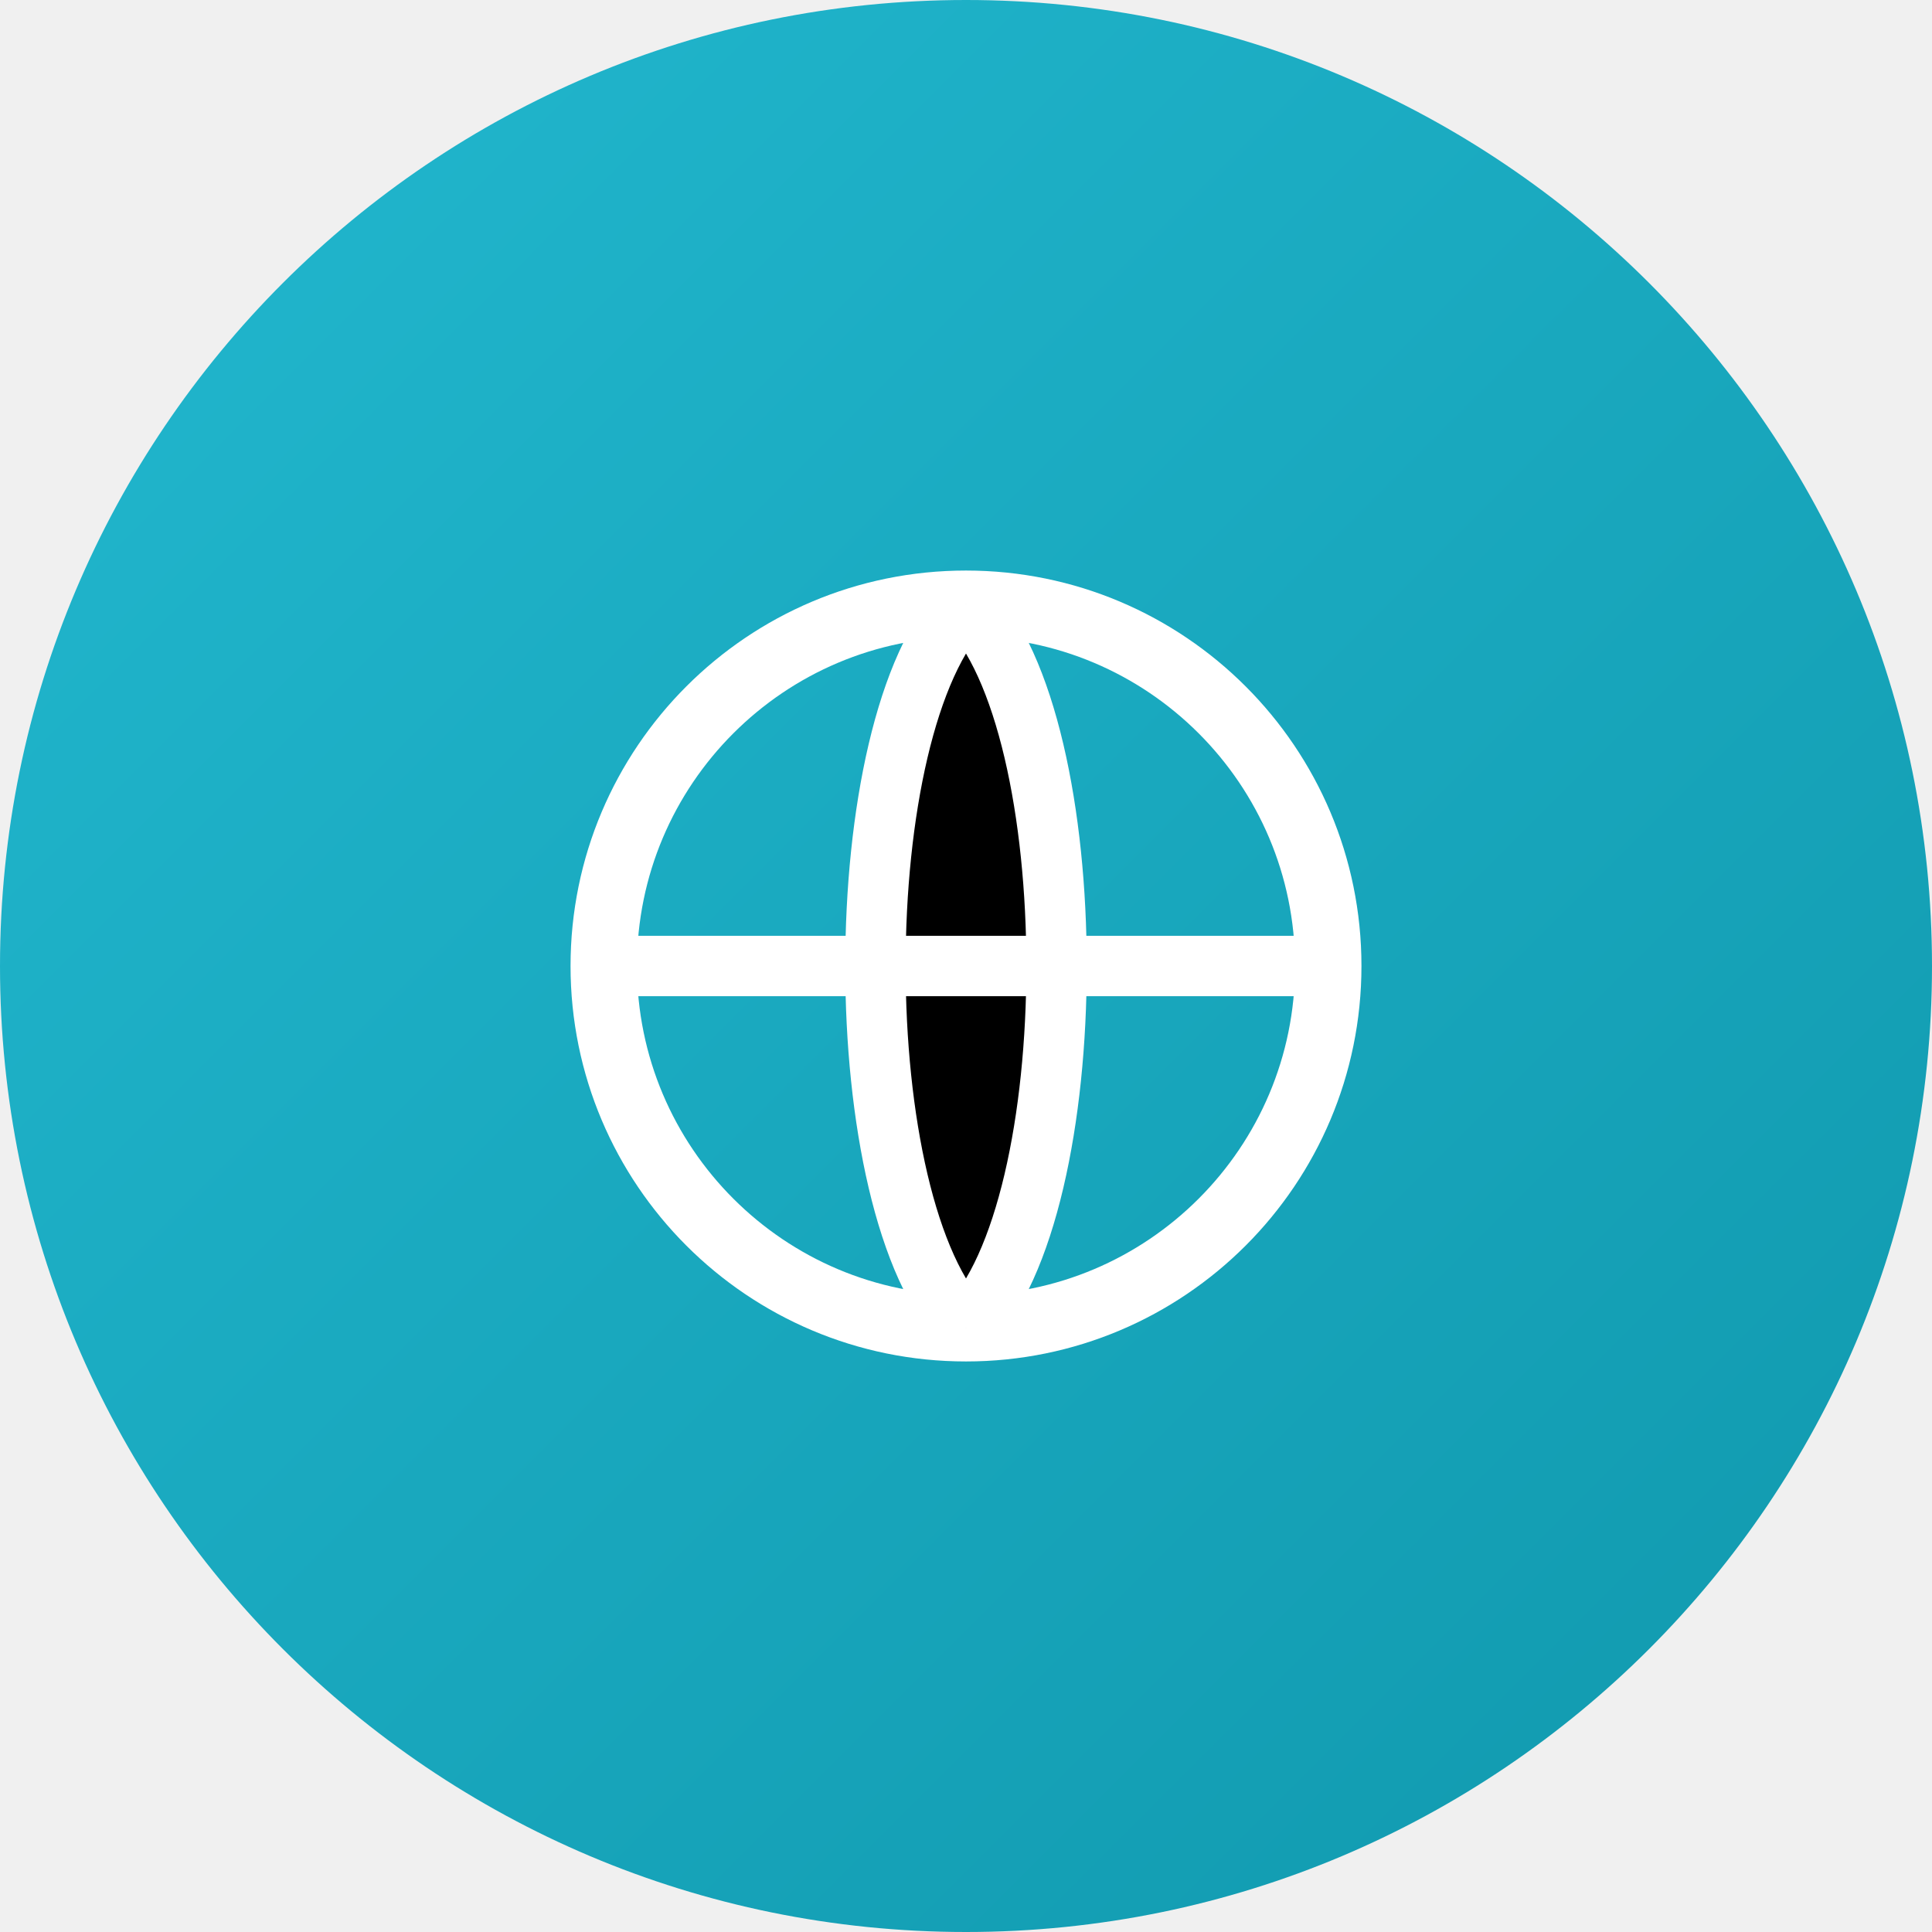
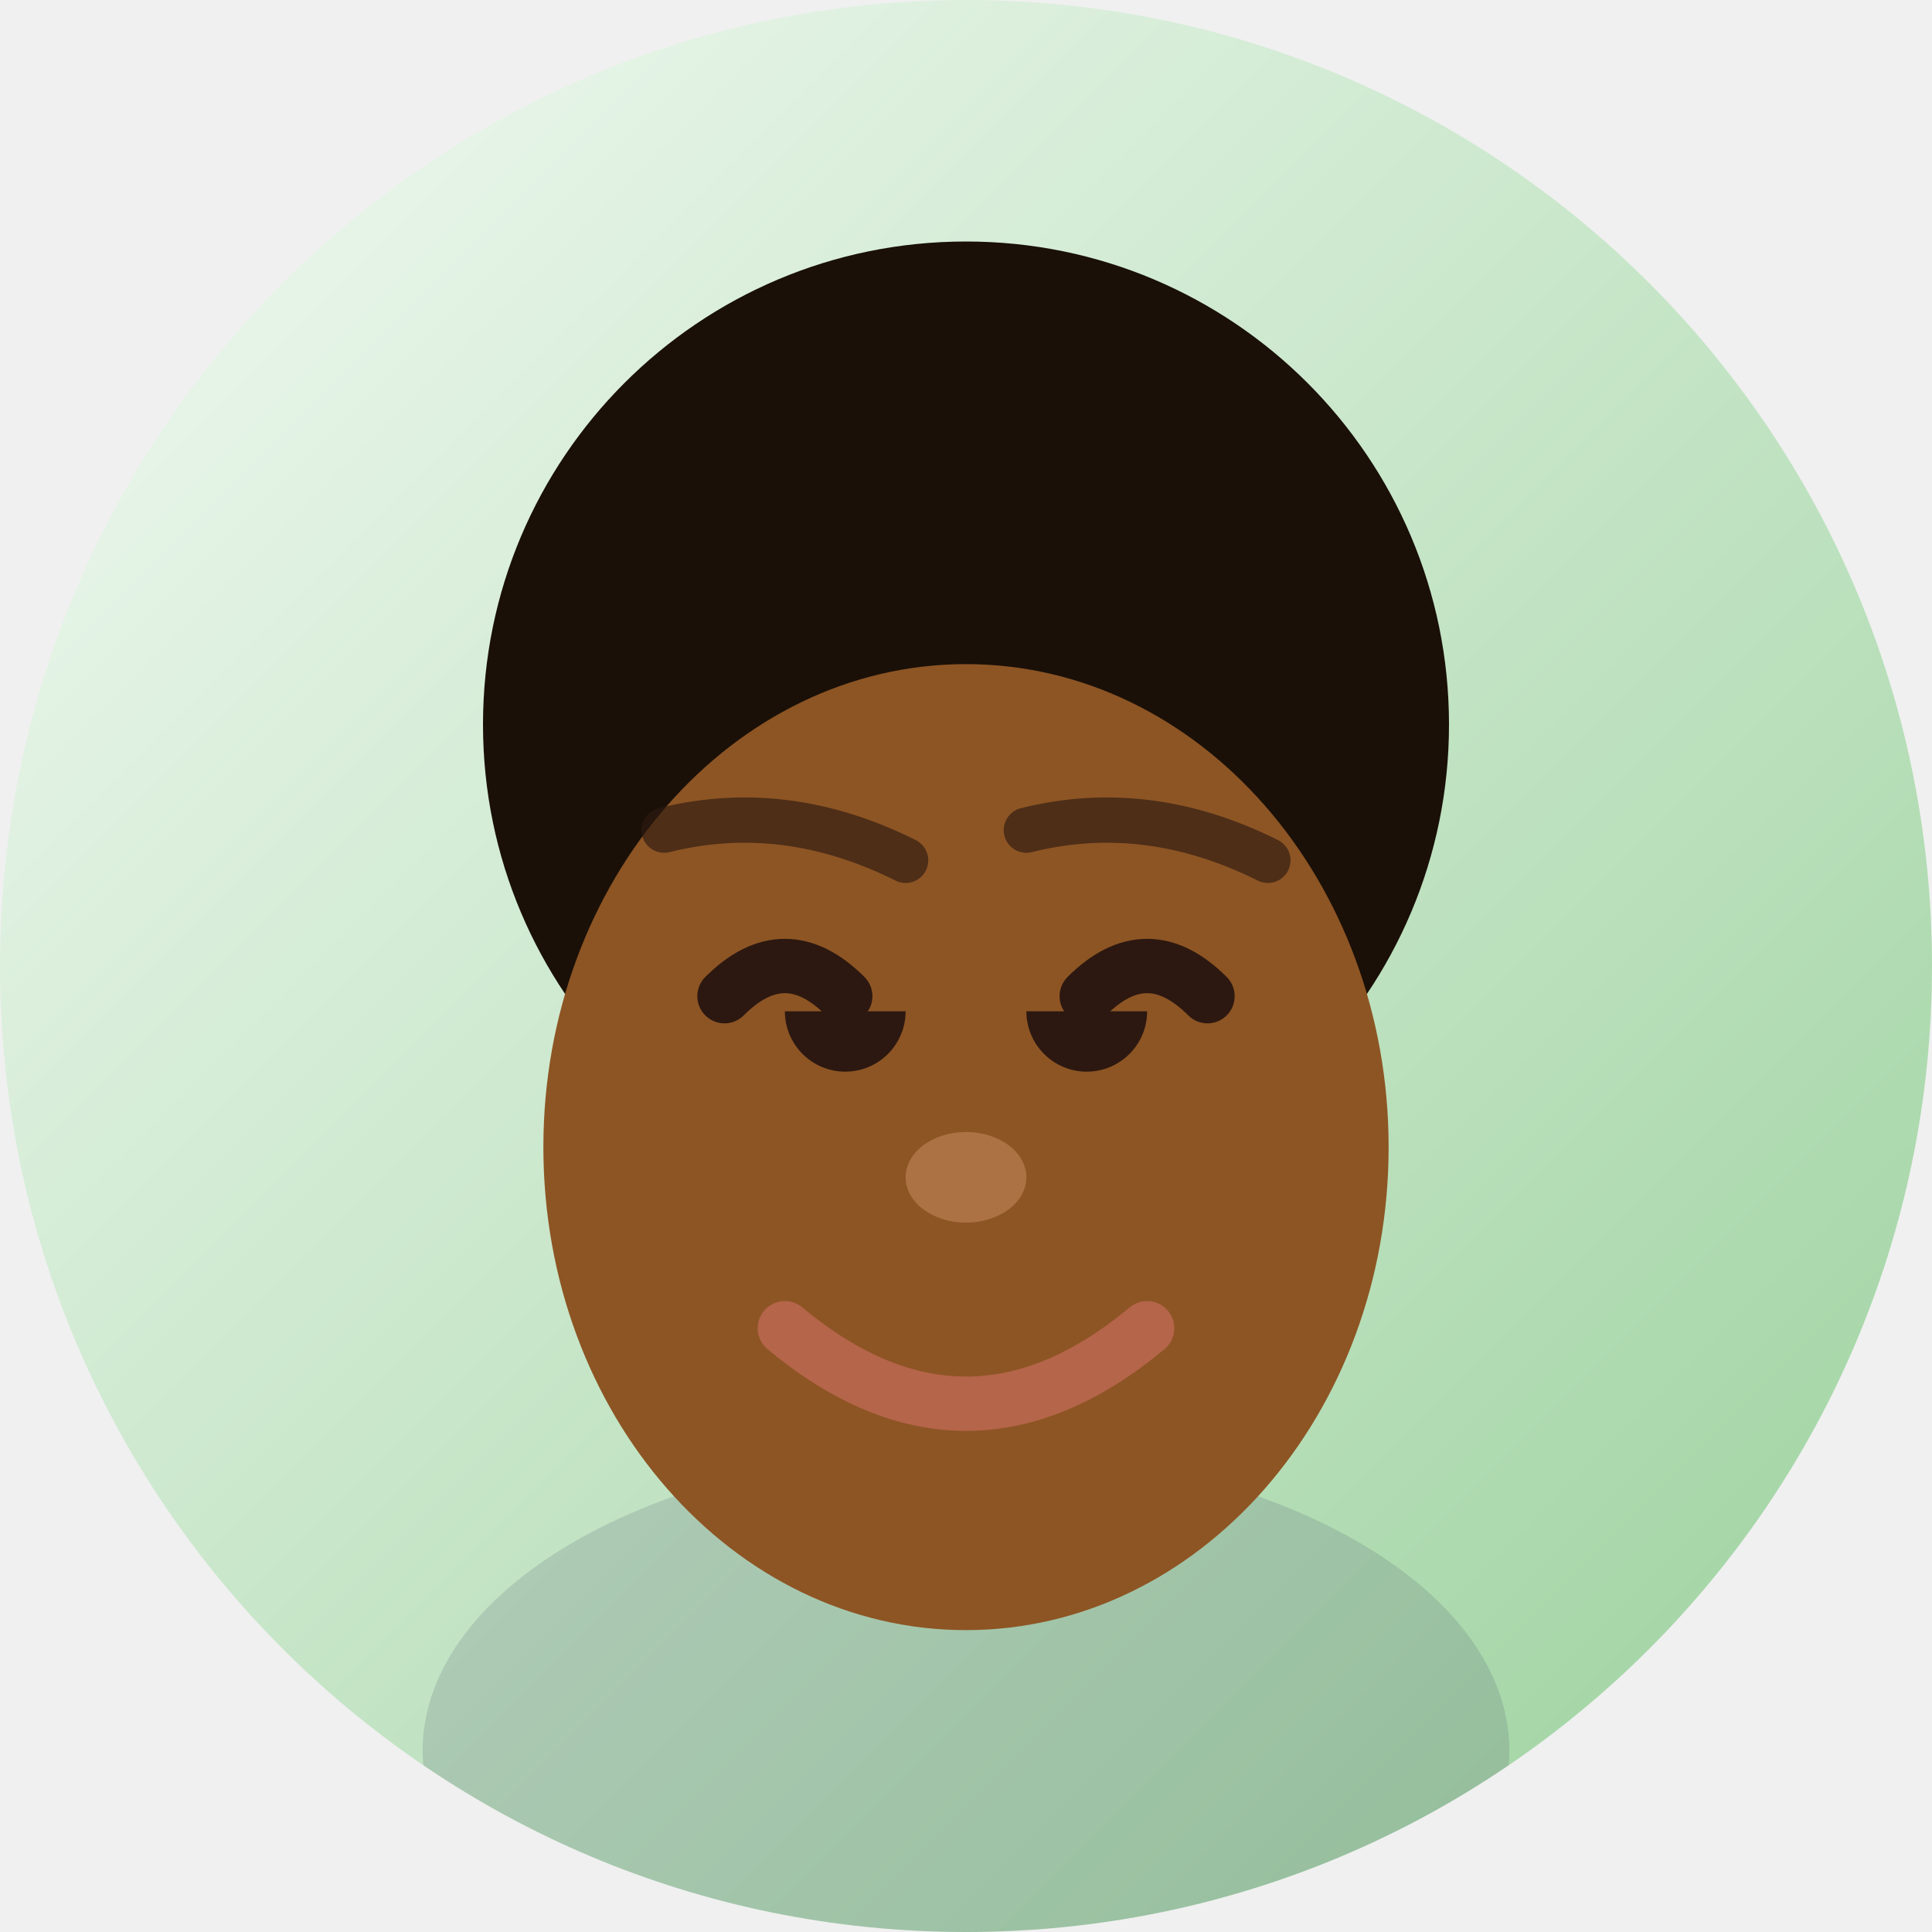
- <svg xmlns="http://www.w3.org/2000/svg" viewBox="0 0 64 64" role="img" aria-label="Localization">
+ <svg xmlns="http://www.w3.org/2000/svg" viewBox="0 0 64 64" role="img" aria-label="Vibrant — curly afro">
  <defs>
-     <linearGradient id="bg" x1="0" y1="0" x2="64" y2="64" gradientUnits="userSpaceOnUse">
-       <stop offset="0%" stop-color="#22b8cf" />
-       <stop offset="100%" stop-color="#1098ad" />
+     <linearGradient id="bg-pax38" x1="8" y1="8" x2="56" y2="56" gradientUnits="userSpaceOnUse">
+       <stop offset="0%" stop-color="#E8F5E9" />
+       <stop offset="100%" stop-color="#A5D6A7" />
    </linearGradient>
+     <clipPath id="clip-pax38">
+       <circle cx="32" cy="32" r="32" />
+     </clipPath>
  </defs>
-   <circle cx="32" cy="32" r="32" fill="url(#bg)" />
-   <circle cx="32" cy="32" r="12" fill="none" stroke="#fff" stroke-width="2.2" />
-   <path d="M20 32h24M32 20c4 4 4 20 0 24M32 20c-4 4-4 20 0 24" stroke="#fff" stroke-width="2" />
+   <circle cx="32" cy="32" r="32" fill="url(#bg-pax38)" />
+   <g clip-path="url(#clip-pax38)">
+     <ellipse cx="32" cy="58" rx="18" ry="10" fill="#4A5568" opacity=".18" />
+     <circle cx="32" cy="24" r="16" fill="#1A1008" />
+     <ellipse cx="32" cy="38" rx="14" ry="16" fill="#8D5524" />
+     <ellipse cx="32" cy="40" rx="11" ry="13" fill="#8D5524" />
+     <path d="M22 27.5q4-1 8 1M34 27.5q4-1 8 1" fill="none" stroke="#2C1810" stroke-width="1.5" stroke-linecap="round" opacity=".65" />
+     <path d="M24 33q2-2 4 0M36 33q2-2 4 0" fill="none" stroke="#2C1810" stroke-width="1.8" stroke-linecap="round" />
+     <path d="M26 33.5a2 2 0 004 0M34 33.5a2 2 0 004 0" fill="#2C1810" />
+     <ellipse cx="32" cy="39" rx="2" ry="1.5" fill="#D4956A" opacity=".45" />
+     <path d="M26 44q6 5 12 0" fill="none" stroke="#B5654A" stroke-width="1.8" stroke-linecap="round" />
+   </g>
</svg>
